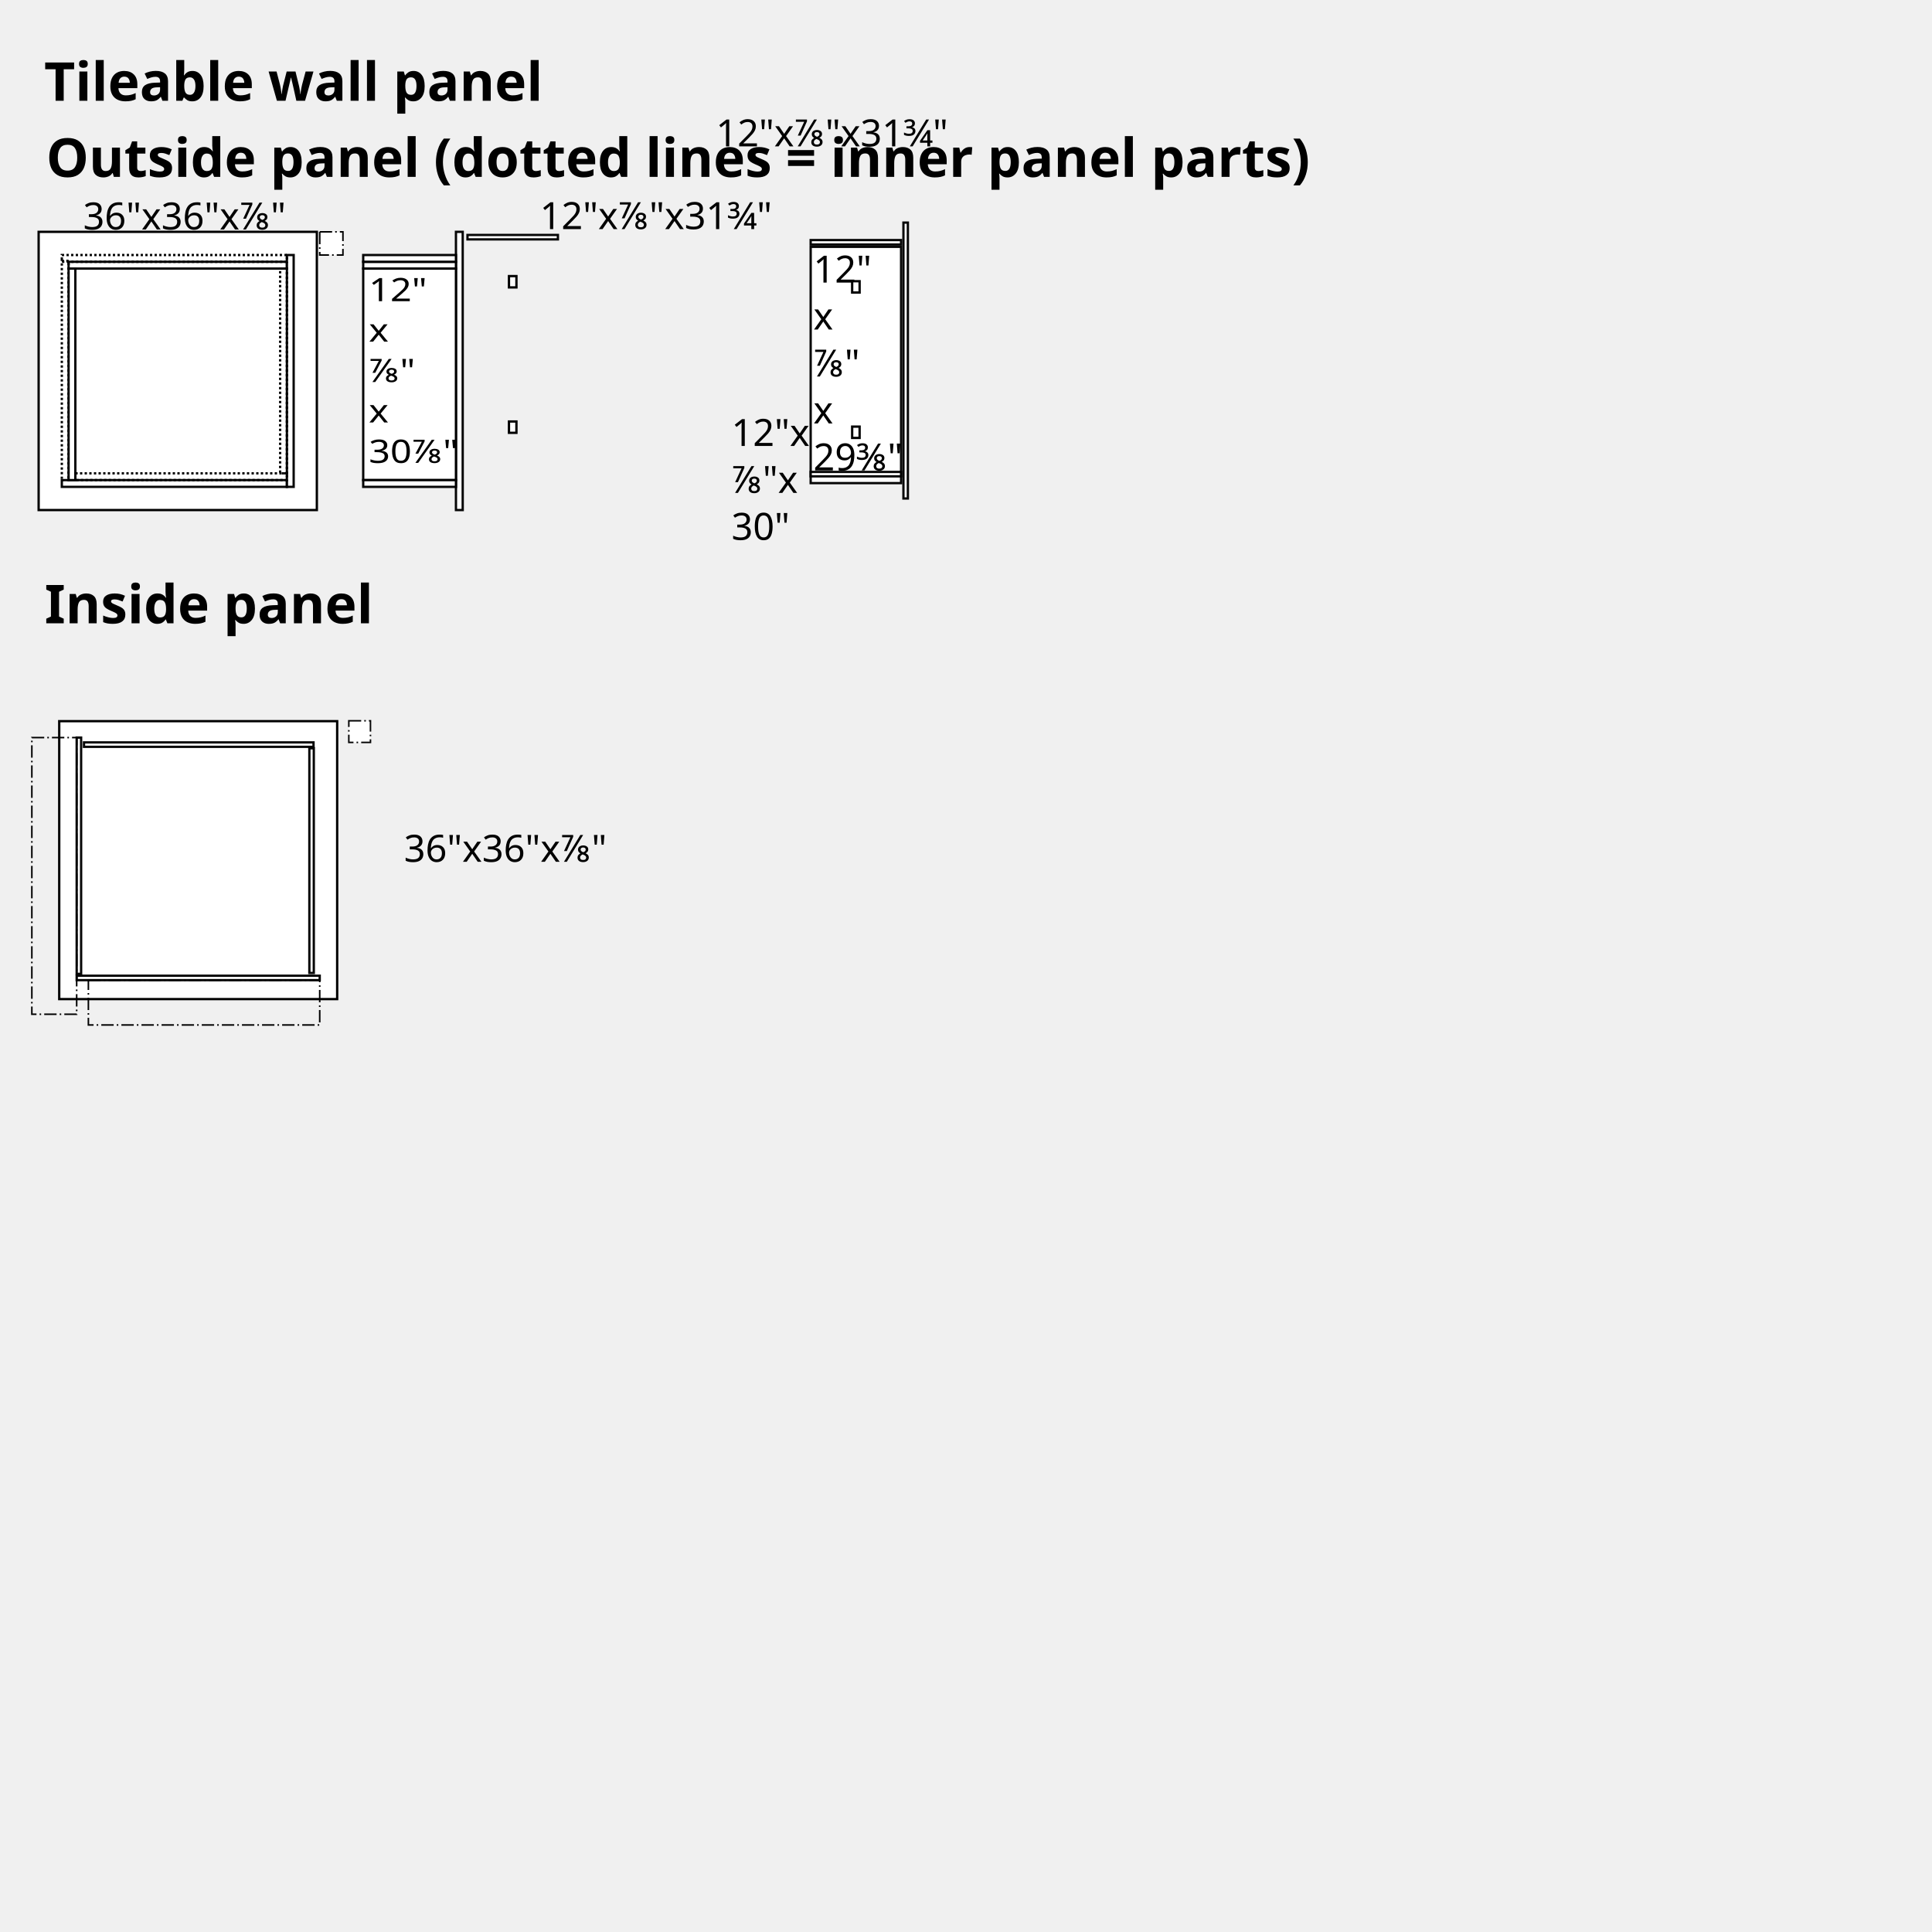
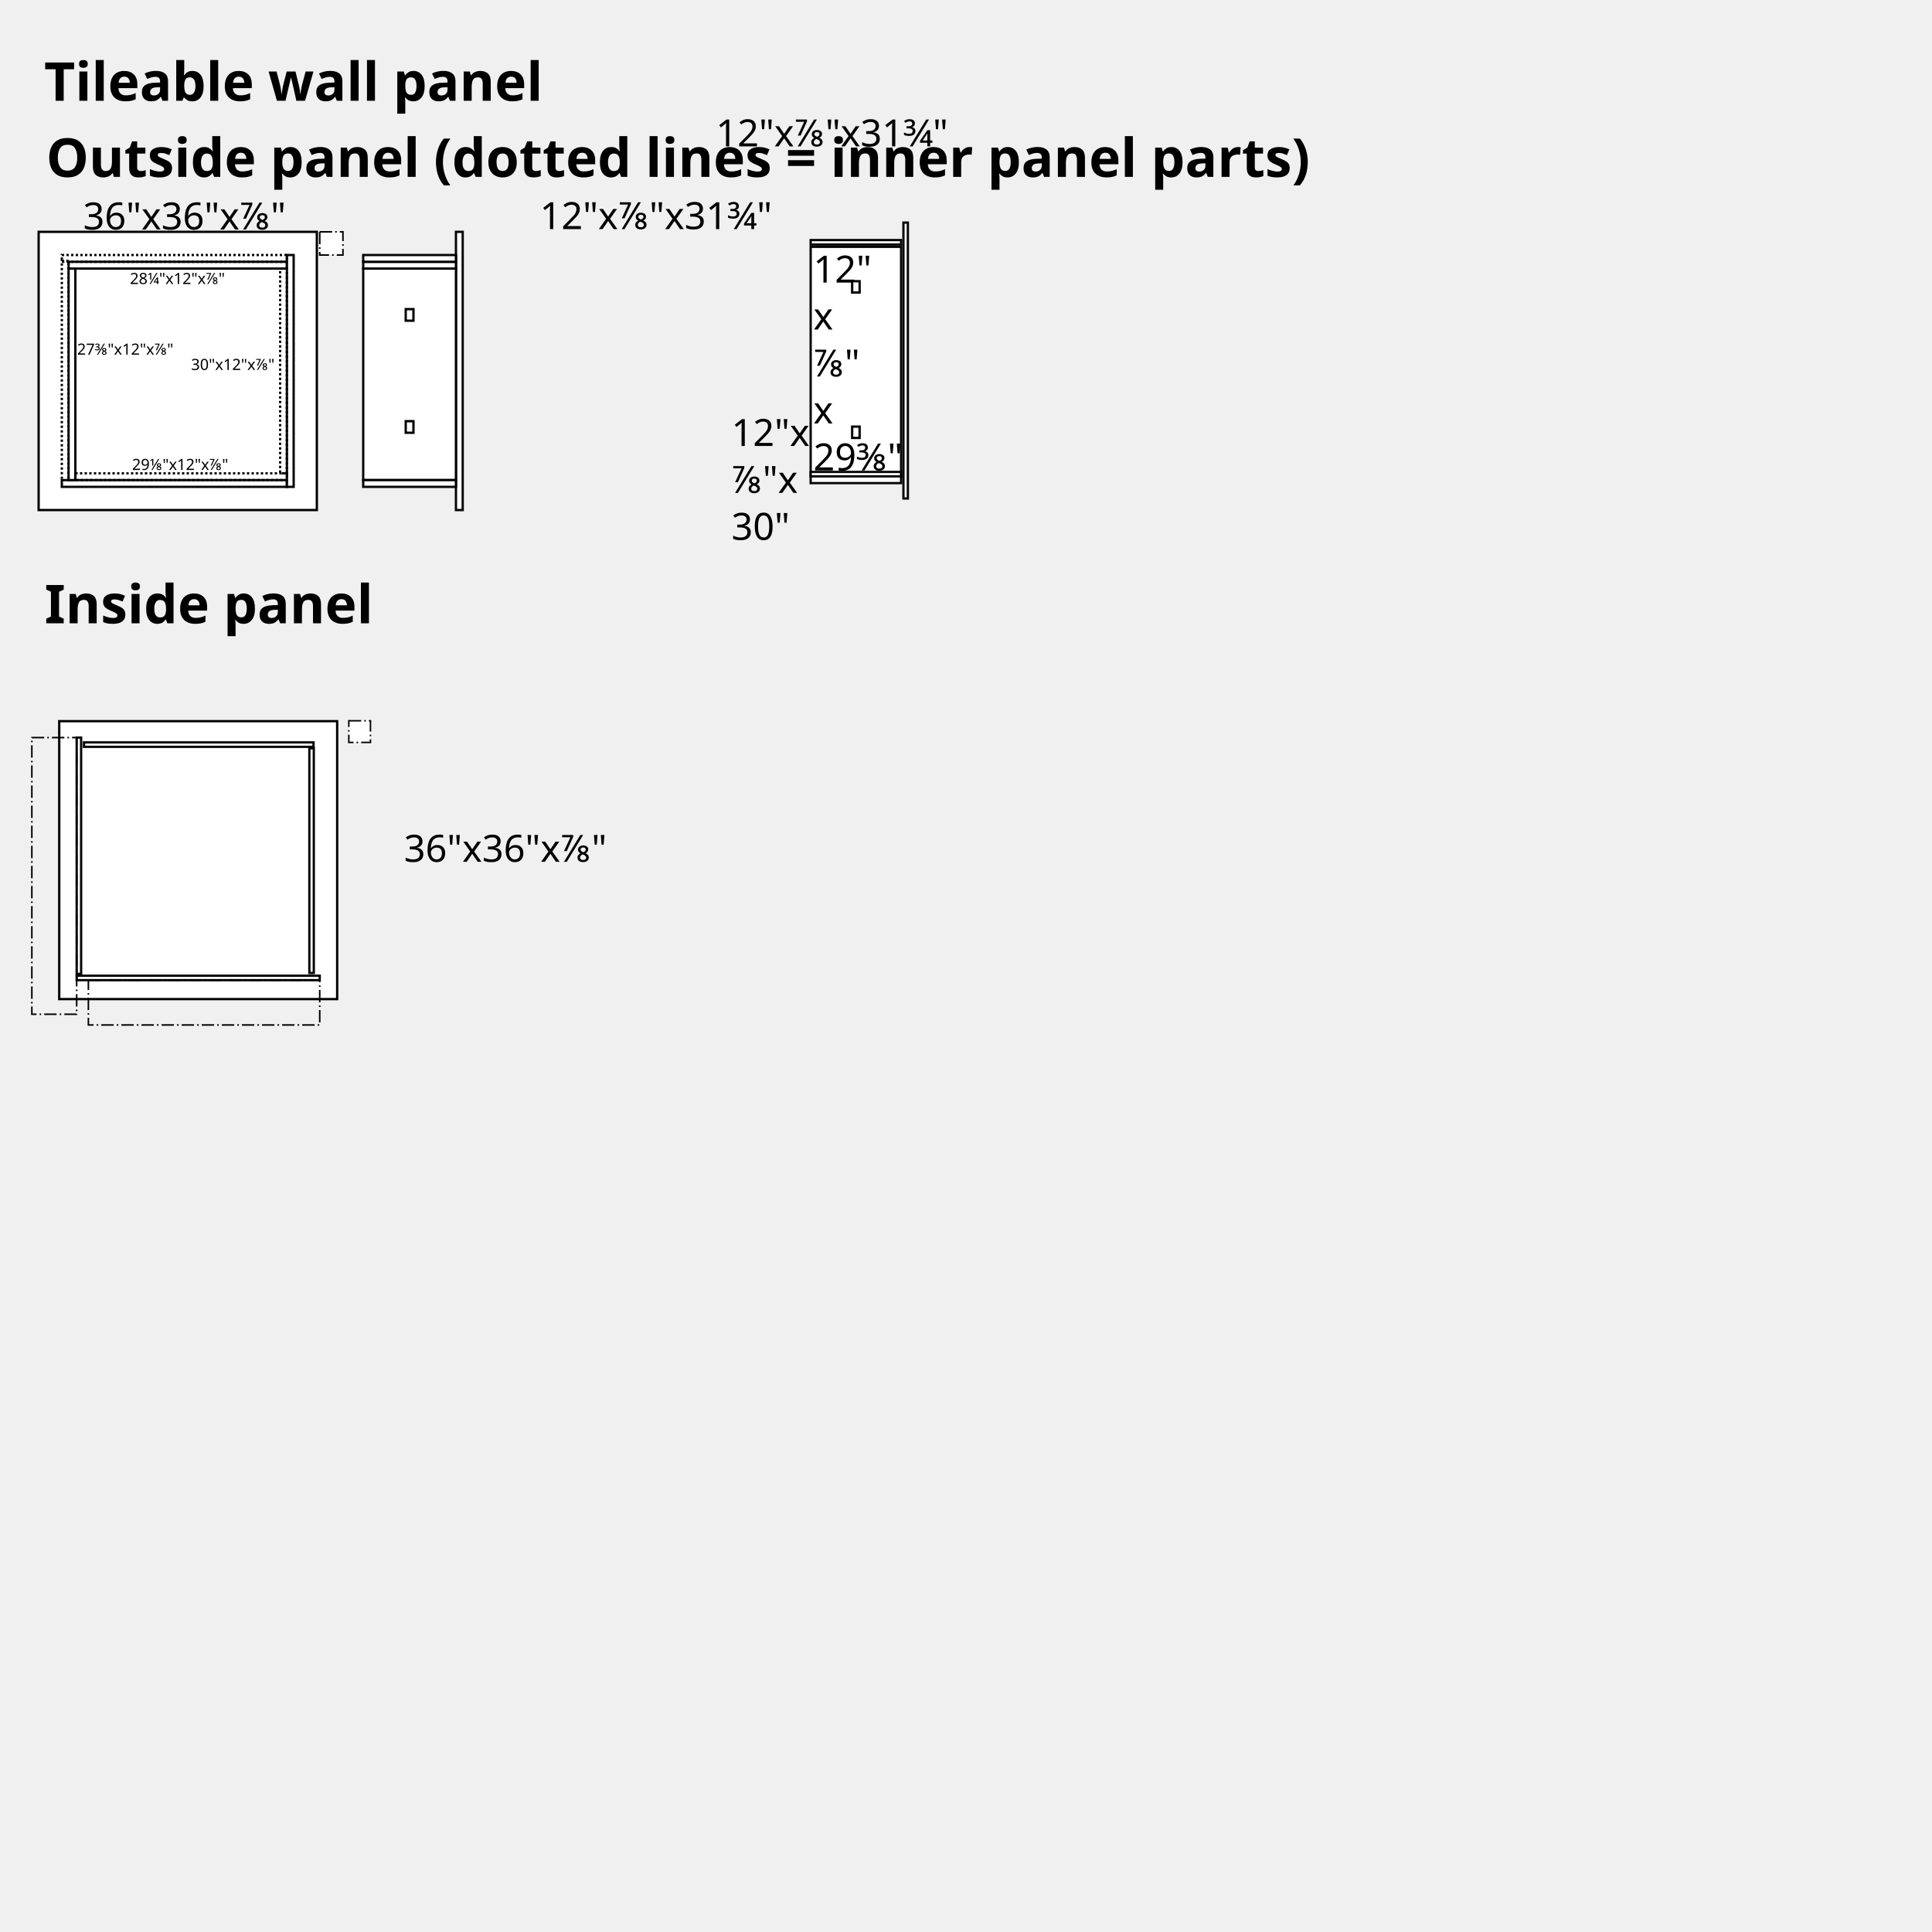
<svg xmlns="http://www.w3.org/2000/svg" width="250in" height="250in" viewBox="0 0 6350 6350" version="1.1" id="svg3530">
  <defs id="defs3524" />
  <g id="layer1" transform="translate(0,6053)">
    <text xml:space="preserve" style="font-style:normal;font-weight:normal;font-size:176.389px;line-height:125%;font-family:sans-serif;letter-spacing:0px;word-spacing:0px;fill:#000000;fill-opacity:1;stroke:none;stroke-width:0.265px;stroke-linecap:butt;stroke-linejoin:miter;stroke-opacity:1" x="144.986" y="-5721.721" id="text4134">
      <tspan id="tspan4132" x="144.986" y="-5721.721" style="font-weight:bold;font-size:176.389px;stroke-width:0.265px">Tileable wall panel</tspan>
    </text>
    <rect style="color:#31363b;clip-rule:nonzero;display:inline;overflow:visible;visibility:visible;opacity:1;isolation:auto;mix-blend-mode:normal;color-interpolation:sRGB;color-interpolation-filters:linearRGB;solid-color:#000000;solid-opacity:1;fill:#ffffff;fill-opacity:1;fill-rule:nonzero;stroke:#000000;stroke-width:7.62;stroke-linecap:butt;stroke-linejoin:miter;stroke-miterlimit:4;stroke-dasharray:none;stroke-dashoffset:0;stroke-opacity:1;color-rendering:auto;image-rendering:auto;shape-rendering:auto;text-rendering:auto;enable-background:accumulate" id="rect860-3-6" width="914.4" height="914.4" x="127" y="-5291" />
    <text xml:space="preserve" style="font-style:normal;font-weight:normal;font-size:176.389px;line-height:125%;font-family:sans-serif;letter-spacing:0px;word-spacing:0px;fill:#000000;fill-opacity:1;stroke:none;stroke-width:0.265px;stroke-linecap:butt;stroke-linejoin:miter;stroke-opacity:1" x="151.731" y="-5471.614" id="text4134-7">
      <tspan id="tspan4132-5" x="151.731" y="-5471.614" style="font-weight:bold;font-size:176.389px;stroke-width:0.265px">Outside panel (dotted lines = inner panel parts)</tspan>
    </text>
    <rect style="color:#31363b;clip-rule:nonzero;display:inline;overflow:visible;visibility:visible;opacity:0.97;isolation:auto;mix-blend-mode:normal;color-interpolation:sRGB;color-interpolation-filters:linearRGB;solid-color:#000000;solid-opacity:1;fill:#ffffff;fill-opacity:1;fill-rule:nonzero;stroke:#000000;stroke-width:7.62;stroke-linecap:butt;stroke-linejoin:miter;stroke-miterlimit:4;stroke-dasharray:none;stroke-dashoffset:0;stroke-opacity:1;color-rendering:auto;image-rendering:auto;shape-rendering:auto;text-rendering:auto;enable-background:accumulate" id="rect4827" width="717.55" height="22.225" x="225.425" y="-5192.575" />
    <rect style="color:#31363b;clip-rule:nonzero;display:inline;overflow:visible;visibility:visible;opacity:1;isolation:auto;mix-blend-mode:normal;color-interpolation:sRGB;color-interpolation-filters:linearRGB;solid-color:#000000;solid-opacity:1;fill:#ffffff;fill-opacity:1;fill-rule:nonzero;stroke:#000000;stroke-width:5.08;stroke-linecap:butt;stroke-linejoin:miter;stroke-miterlimit:4;stroke-dasharray:40.64, 10.16, 5.08, 10.16;stroke-dashoffset:0;stroke-opacity:1;color-rendering:auto;image-rendering:auto;shape-rendering:auto;text-rendering:auto;enable-background:accumulate" id="rect4827-9" width="76.2" height="76.2" x="1050.925" y="-5291" />
    <rect style="color:#31363b;clip-rule:nonzero;display:inline;overflow:visible;visibility:visible;opacity:0.97;isolation:auto;mix-blend-mode:normal;color-interpolation:sRGB;color-interpolation-filters:linearRGB;solid-color:#000000;solid-opacity:1;fill:none;fill-opacity:1;fill-rule:nonzero;stroke:#000000;stroke-width:7.62;stroke-linecap:butt;stroke-linejoin:miter;stroke-miterlimit:4;stroke-dasharray:7.62, 7.62;stroke-dashoffset:0;stroke-opacity:1;color-rendering:auto;image-rendering:auto;shape-rendering:auto;text-rendering:auto;enable-background:accumulate" id="rect4827-7" width="22.225" height="723.9" x="-225.425" y="-5195.75" transform="scale(-1,1)" />
    <rect style="color:#31363b;clip-rule:nonzero;display:inline;overflow:visible;visibility:visible;opacity:0.97;isolation:auto;mix-blend-mode:normal;color-interpolation:sRGB;color-interpolation-filters:linearRGB;solid-color:#000000;solid-opacity:1;fill:#ffffff;fill-opacity:1;fill-rule:nonzero;stroke:#000000;stroke-width:7.62;stroke-linecap:butt;stroke-linejoin:miter;stroke-miterlimit:4;stroke-dasharray:none;stroke-dashoffset:0;stroke-opacity:1;color-rendering:auto;image-rendering:auto;shape-rendering:auto;text-rendering:auto;enable-background:accumulate" id="rect4827-1" width="739.775" height="22.225" x="203.2" y="-4475.025" />
    <rect style="color:#31363b;clip-rule:nonzero;display:inline;overflow:visible;visibility:visible;opacity:0.97;isolation:auto;mix-blend-mode:normal;color-interpolation:sRGB;color-interpolation-filters:linearRGB;solid-color:#000000;solid-opacity:1;fill:#ffffff;fill-opacity:1;fill-rule:nonzero;stroke:#000000;stroke-width:7.62;stroke-linecap:butt;stroke-linejoin:miter;stroke-miterlimit:4;stroke-dasharray:none;stroke-dashoffset:0;stroke-opacity:1;color-rendering:auto;image-rendering:auto;shape-rendering:auto;text-rendering:auto;enable-background:accumulate" id="rect4827-7-3" width="22.225" height="762" x="-965.2" y="-5214.8" transform="scale(-1,1)" />
    <rect style="color:#31363b;clip-rule:nonzero;display:inline;overflow:visible;visibility:visible;opacity:0.97;isolation:auto;mix-blend-mode:normal;color-interpolation:sRGB;color-interpolation-filters:linearRGB;solid-color:#000000;solid-opacity:1;fill:#ffffff;fill-opacity:1;fill-rule:nonzero;stroke:#000000;stroke-width:7.62;stroke-linecap:butt;stroke-linejoin:miter;stroke-miterlimit:4;stroke-dasharray:none;stroke-dashoffset:0;stroke-opacity:1;color-rendering:auto;image-rendering:auto;shape-rendering:auto;text-rendering:auto;enable-background:accumulate" id="rect4827-7-1" width="22.225" height="914.4" x="-1520.825" y="-5291" transform="scale(-1,1)" />
    <rect style="color:#31363b;clip-rule:nonzero;display:inline;overflow:visible;visibility:visible;opacity:0.97;isolation:auto;mix-blend-mode:normal;color-interpolation:sRGB;color-interpolation-filters:linearRGB;solid-color:#000000;solid-opacity:1;fill:#ffffff;fill-opacity:1;fill-rule:nonzero;stroke:#000000;stroke-width:7.62;stroke-linecap:butt;stroke-linejoin:miter;stroke-miterlimit:4;stroke-dasharray:none;stroke-dashoffset:0;stroke-opacity:1;color-rendering:auto;image-rendering:auto;shape-rendering:auto;text-rendering:auto;enable-background:accumulate" id="rect4827-7-3-9" width="304.8" height="695.325" x="-1498.6" y="-5170.35" transform="scale(-1,1)" />
-     <rect style="color:#31363b;clip-rule:nonzero;display:inline;overflow:visible;visibility:visible;opacity:0.97;isolation:auto;mix-blend-mode:normal;color-interpolation:sRGB;color-interpolation-filters:linearRGB;solid-color:#000000;solid-opacity:1;fill:#ffffff;fill-opacity:1;fill-rule:nonzero;stroke:#000000;stroke-width:7.62;stroke-linecap:butt;stroke-linejoin:miter;stroke-miterlimit:4;stroke-dasharray:none;stroke-dashoffset:0;stroke-opacity:1;color-rendering:auto;image-rendering:auto;shape-rendering:auto;text-rendering:auto;enable-background:accumulate" id="rect4827-4" width="297.18" height="14.605" x="1536.522" y="-5280.766" />
    <text xml:space="preserve" style="font-style:normal;font-weight:normal;font-size:10.583px;line-height:125%;font-family:sans-serif;letter-spacing:0px;word-spacing:0px;fill:#000000;fill-opacity:1;stroke:none;stroke-width:0.265px;stroke-linecap:butt;stroke-linejoin:miter;stroke-opacity:1" x="273.169" y="-5298.814" id="text5014">
      <tspan x="273.169" y="-5298.814" style="font-size:123.472px;stroke-width:0.265px" id="tspan5016">36"x36"x⅞"</tspan>
    </text>
    <text xml:space="preserve" style="font-style:normal;font-weight:normal;font-size:123.472px;line-height:125%;font-family:sans-serif;letter-spacing:0px;word-spacing:0px;fill:#000000;fill-opacity:1;stroke:none;stroke-width:0.265px;stroke-linecap:butt;stroke-linejoin:miter;stroke-opacity:1" x="2404.089" y="-4852.869" id="text5022">
      <tspan id="tspan5020" x="2404.089" y="-4741.651" style="font-size:123.472px;stroke-width:0.265px" />
      <tspan x="2404.089" y="-4587.31" style="font-size:123.472px;stroke-width:0.265px" id="tspan5024">12"x</tspan>
      <tspan x="2404.089" y="-4432.97" style="font-size:123.472px;stroke-width:0.265px" id="tspan968">⅞"x</tspan>
      <tspan x="2404.089" y="-4278.63" style="font-size:123.472px;stroke-width:0.265px" id="tspan970">30"</tspan>
    </text>
-     <text xml:space="preserve" style="font-style:normal;font-weight:normal;font-size:114.546px;line-height:125%;font-family:sans-serif;letter-spacing:0px;word-spacing:0px;fill:#000000;fill-opacity:1;stroke:none;stroke-width:0.265px;stroke-linecap:butt;stroke-linejoin:miter;stroke-opacity:1" x="1124.39" y="-5703.922" id="text5022-7" transform="scale(1.07793,0.9277043)">
-       <tspan id="tspan5020-8" x="1124.39" y="-5600.745" style="font-size:114.546px;stroke-width:0.265px" />
-       <tspan x="1124.39" y="-5457.562" style="font-size:114.546px;stroke-width:0.265px" id="tspan5024-4">12"</tspan>
-       <tspan x="1124.39" y="-5314.38" style="font-size:114.546px;stroke-width:0.265px" id="tspan5047">x</tspan>
-       <tspan x="1124.39" y="-5171.198" style="font-size:114.546px;stroke-width:0.265px" id="tspan5049">⅞"</tspan>
-       <tspan x="1124.39" y="-5028.016" style="font-size:114.546px;stroke-width:0.265px" id="tspan5051">x</tspan>
-       <tspan x="1124.39" y="-4884.834" style="font-size:114.546px;stroke-width:0.265px" id="tspan5053">30⅞"</tspan>
-     </text>
-     <rect style="color:#31363b;clip-rule:nonzero;display:inline;overflow:visible;visibility:visible;opacity:1;isolation:auto;mix-blend-mode:normal;color-interpolation:sRGB;color-interpolation-filters:linearRGB;solid-color:#000000;solid-opacity:1;fill:#ffffff;fill-opacity:1;fill-rule:nonzero;stroke:#000000;stroke-width:7.62;stroke-linecap:butt;stroke-linejoin:miter;stroke-miterlimit:4;stroke-dasharray:none;stroke-dashoffset:0;stroke-opacity:1;color-rendering:auto;image-rendering:auto;shape-rendering:auto;text-rendering:auto;enable-background:accumulate" id="rect852-5" width="24.511" height="37.211" x="1672.856" y="-4667.66" />
-     <rect style="color:#31363b;clip-rule:nonzero;display:inline;overflow:visible;visibility:visible;opacity:1;isolation:auto;mix-blend-mode:normal;color-interpolation:sRGB;color-interpolation-filters:linearRGB;solid-color:#000000;solid-opacity:1;fill:#ffffff;fill-opacity:1;fill-rule:nonzero;stroke:#000000;stroke-width:7.62;stroke-linecap:butt;stroke-linejoin:miter;stroke-miterlimit:4;stroke-dasharray:none;stroke-dashoffset:0;stroke-opacity:1;color-rendering:auto;image-rendering:auto;shape-rendering:auto;text-rendering:auto;enable-background:accumulate" id="rect852-5-3" width="24.511" height="37.211" x="1672.856" y="-5145.564" />
+     <rect style="color:#31363b;clip-rule:nonzero;display:inline;overflow:visible;visibility:visible;opacity:1;isolation:auto;mix-blend-mode:normal;color-interpolation:sRGB;color-interpolation-filters:linearRGB;solid-color:#000000;solid-opacity:1;fill:#ffffff;fill-opacity:1;fill-rule:nonzero;stroke:#000000;stroke-width:7.62;stroke-linecap:butt;stroke-linejoin:miter;stroke-miterlimit:4;stroke-dasharray:none;stroke-dashoffset:0;stroke-opacity:1;color-rendering:auto;image-rendering:auto;shape-rendering:auto;text-rendering:auto;enable-background:accumulate" id="rect852-5-3" width="25.4" height="38.1" x="1333.5" y="-5037" />
    <rect style="color:#31363b;clip-rule:nonzero;display:inline;overflow:visible;visibility:visible;opacity:0.97;isolation:auto;mix-blend-mode:normal;color-interpolation:sRGB;color-interpolation-filters:linearRGB;solid-color:#000000;solid-opacity:1;fill:#ffffff;fill-opacity:1;fill-rule:nonzero;stroke:#000000;stroke-width:7.62;stroke-linecap:butt;stroke-linejoin:miter;stroke-miterlimit:4;stroke-dasharray:none;stroke-dashoffset:0;stroke-opacity:1;color-rendering:auto;image-rendering:auto;shape-rendering:auto;text-rendering:auto;enable-background:accumulate" id="rect4827-7-1-6" width="14.605" height="906.78" x="-2983.956" y="-5321.367" transform="scale(-1,1)" />
    <rect style="color:#31363b;clip-rule:nonzero;display:inline;overflow:visible;visibility:visible;opacity:0.97;isolation:auto;mix-blend-mode:normal;color-interpolation:sRGB;color-interpolation-filters:linearRGB;solid-color:#000000;solid-opacity:1;fill:#ffffff;fill-opacity:1;fill-rule:nonzero;stroke:#000000;stroke-width:7.62;stroke-linecap:butt;stroke-linejoin:miter;stroke-miterlimit:4;stroke-dasharray:none;stroke-dashoffset:0;stroke-opacity:1;color-rendering:auto;image-rendering:auto;shape-rendering:auto;text-rendering:auto;enable-background:accumulate" id="rect4827-7-3-9-7" width="297.18" height="776.605" x="-2961.669" y="-5241.725" transform="scale(-1,1)" />
    <rect style="color:#31363b;clip-rule:nonzero;display:inline;overflow:visible;visibility:visible;opacity:0.97;isolation:auto;mix-blend-mode:normal;color-interpolation:sRGB;color-interpolation-filters:linearRGB;solid-color:#000000;solid-opacity:1;fill:#ffffff;fill-opacity:1;fill-rule:nonzero;stroke:#000000;stroke-width:7.62;stroke-linecap:butt;stroke-linejoin:miter;stroke-miterlimit:4;stroke-dasharray:none;stroke-dashoffset:0;stroke-opacity:1;color-rendering:auto;image-rendering:auto;shape-rendering:auto;text-rendering:auto;enable-background:accumulate" id="rect4827-4-5" width="297.18" height="14.605" x="2664.489" y="-5263.95" />
    <text xml:space="preserve" style="font-style:normal;font-weight:normal;font-size:123.472px;line-height:125%;font-family:sans-serif;letter-spacing:0px;word-spacing:0px;fill:#000000;fill-opacity:1;stroke:none;stroke-width:0.265px;stroke-linecap:butt;stroke-linejoin:miter;stroke-opacity:1" x="2353.003" y="-5837.495" id="text5022-3">
      <tspan id="tspan5020-5" x="2353.003" y="-5726.276" style="font-size:123.472px;stroke-width:0.265px" />
      <tspan x="2353.003" y="-5571.936" style="font-size:123.472px;stroke-width:0.265px" id="tspan5024-6">12"x⅞"x31¾"</tspan>
    </text>
    <text xml:space="preserve" style="font-style:normal;font-weight:normal;font-size:123.472px;line-height:125%;font-family:sans-serif;letter-spacing:0px;word-spacing:0px;fill:#000000;fill-opacity:1;stroke:none;stroke-width:0.265px;stroke-linecap:butt;stroke-linejoin:miter;stroke-opacity:1" x="2673.233" y="-5389.768" id="text5022-7-2">
      <tspan id="tspan5020-8-9" x="2673.233" y="-5278.549" style="font-size:123.472px;stroke-width:0.265px" />
      <tspan x="2673.233" y="-5124.209" style="font-size:123.472px;stroke-width:0.265px" id="tspan5024-4-1">12"</tspan>
      <tspan x="2673.233" y="-4969.869" style="font-size:123.472px;stroke-width:0.265px" id="tspan5047-2">x</tspan>
      <tspan x="2673.233" y="-4815.529" style="font-size:123.472px;stroke-width:0.265px" id="tspan5049-7">⅞"</tspan>
      <tspan x="2673.233" y="-4661.189" style="font-size:123.472px;stroke-width:0.265px" id="tspan5051-0">x</tspan>
      <tspan x="2673.233" y="-4506.848" style="font-size:123.472px;stroke-width:0.265px" id="tspan5053-9">29⅜"</tspan>
    </text>
    <rect style="color:#31363b;clip-rule:nonzero;display:inline;overflow:visible;visibility:visible;opacity:1;isolation:auto;mix-blend-mode:normal;color-interpolation:sRGB;color-interpolation-filters:linearRGB;solid-color:#000000;solid-opacity:1;fill:#ffffff;fill-opacity:1;fill-rule:nonzero;stroke:#000000;stroke-width:7.62;stroke-linecap:butt;stroke-linejoin:miter;stroke-miterlimit:4;stroke-dasharray:none;stroke-dashoffset:0;stroke-opacity:1;color-rendering:auto;image-rendering:auto;shape-rendering:auto;text-rendering:auto;enable-background:accumulate" id="rect852-5-36" width="24.511" height="37.211" x="2800.823" y="-4650.844" />
    <rect style="color:#31363b;clip-rule:nonzero;display:inline;overflow:visible;visibility:visible;opacity:1;isolation:auto;mix-blend-mode:normal;color-interpolation:sRGB;color-interpolation-filters:linearRGB;solid-color:#000000;solid-opacity:1;fill:#ffffff;fill-opacity:1;fill-rule:nonzero;stroke:#000000;stroke-width:7.62;stroke-linecap:butt;stroke-linejoin:miter;stroke-miterlimit:4;stroke-dasharray:none;stroke-dashoffset:0;stroke-opacity:1;color-rendering:auto;image-rendering:auto;shape-rendering:auto;text-rendering:auto;enable-background:accumulate" id="rect852-5-3-0" width="24.511" height="37.211" x="2800.823" y="-5128.748" />
    <rect style="color:#31363b;clip-rule:nonzero;display:inline;overflow:visible;visibility:visible;opacity:0.97;isolation:auto;mix-blend-mode:normal;color-interpolation:sRGB;color-interpolation-filters:linearRGB;solid-color:#000000;solid-opacity:1;fill:#ffffff;fill-opacity:1;fill-rule:nonzero;stroke:#000000;stroke-width:7.62;stroke-linecap:butt;stroke-linejoin:miter;stroke-miterlimit:4;stroke-dasharray:none;stroke-dashoffset:0;stroke-opacity:1;color-rendering:auto;image-rendering:auto;shape-rendering:auto;text-rendering:auto;enable-background:accumulate" id="rect4827-4-5-6-2" width="297.18" height="14.605" x="2664.433" y="-4501.93" />
    <text xml:space="preserve" style="font-style:normal;font-weight:normal;font-size:123.472px;line-height:125%;font-family:sans-serif;letter-spacing:0px;word-spacing:0px;fill:#000000;fill-opacity:1;stroke:none;stroke-width:0.265px;stroke-linecap:butt;stroke-linejoin:miter;stroke-opacity:1" x="1774.449" y="-5565.609" id="text5022-6">
      <tspan id="tspan5020-1" x="1774.449" y="-5454.391" style="font-size:123.472px;stroke-width:0.265px" />
      <tspan x="1774.449" y="-5300.05" style="font-size:123.472px;stroke-width:0.265px" id="tspan5024-8">12"x⅞"x31¾"</tspan>
    </text>
    <rect style="color:#31363b;clip-rule:nonzero;display:inline;overflow:visible;visibility:visible;opacity:1;isolation:auto;mix-blend-mode:normal;color-interpolation:sRGB;color-interpolation-filters:linearRGB;solid-color:#000000;solid-opacity:1;fill:#ffffff;fill-opacity:1;fill-rule:nonzero;stroke:#000000;stroke-width:7.62;stroke-linecap:butt;stroke-linejoin:miter;stroke-miterlimit:4;stroke-dasharray:none;stroke-dashoffset:0;stroke-opacity:1;color-rendering:auto;image-rendering:auto;shape-rendering:auto;text-rendering:auto;enable-background:accumulate" id="rect860-3-6-7" width="913.511" height="913.511" x="194.678" y="-3682.729" />
    <text xml:space="preserve" style="font-style:normal;font-weight:normal;font-size:176.389px;line-height:125%;font-family:sans-serif;letter-spacing:0px;word-spacing:0px;fill:#000000;fill-opacity:1;stroke:none;stroke-width:0.265px;stroke-linecap:butt;stroke-linejoin:miter;stroke-opacity:1" x="146.464" y="-4004.353" id="text4134-7-9">
      <tspan id="tspan4132-5-2" x="146.464" y="-4004.353" style="font-weight:bold;font-size:176.389px;stroke-width:0.265px">Inside panel</tspan>
    </text>
    <rect style="color:#31363b;clip-rule:nonzero;display:inline;overflow:visible;visibility:visible;opacity:0.97;isolation:auto;mix-blend-mode:normal;color-interpolation:sRGB;color-interpolation-filters:linearRGB;solid-color:#000000;solid-opacity:1;fill:#ffffff;fill-opacity:1;fill-rule:nonzero;stroke:#000000;stroke-width:7.62;stroke-linecap:butt;stroke-linejoin:miter;stroke-miterlimit:4;stroke-dasharray:none;stroke-dashoffset:0;stroke-opacity:1;color-rendering:auto;image-rendering:auto;shape-rendering:auto;text-rendering:auto;enable-background:accumulate" id="rect4827-0" width="798.83" height="14.605" x="252.019" y="2831.479" transform="scale(1,-1)" />
    <rect style="color:#31363b;clip-rule:nonzero;display:inline;overflow:visible;visibility:visible;opacity:0.97;isolation:auto;mix-blend-mode:normal;color-interpolation:sRGB;color-interpolation-filters:linearRGB;solid-color:#000000;solid-opacity:1;fill:#ffffff;fill-opacity:1;fill-rule:nonzero;stroke:#000000;stroke-width:5.08;stroke-linecap:butt;stroke-linejoin:miter;stroke-miterlimit:4;stroke-dasharray:40.64, 10.16, 5.08, 10.16;stroke-dashoffset:0;stroke-opacity:1;color-rendering:auto;image-rendering:auto;shape-rendering:auto;text-rendering:auto;enable-background:accumulate" id="rect4827-9-2" width="71.12" height="71.12" x="1146.504" y="-3683.999" />
    <rect style="color:#31363b;clip-rule:nonzero;display:inline;overflow:visible;visibility:visible;opacity:0.97;isolation:auto;mix-blend-mode:normal;color-interpolation:sRGB;color-interpolation-filters:linearRGB;solid-color:#000000;solid-opacity:1;fill:#ffffff;fill-opacity:1;fill-rule:nonzero;stroke:#000000;stroke-width:7.62;stroke-linecap:butt;stroke-linejoin:miter;stroke-miterlimit:4;stroke-dasharray:none;stroke-dashoffset:0;stroke-opacity:1;color-rendering:auto;image-rendering:auto;shape-rendering:auto;text-rendering:auto;enable-background:accumulate" id="rect4827-7-37" width="14.605" height="776.605" x="-266.624" y="2852.149" transform="scale(-1)" />
    <rect style="color:#31363b;clip-rule:nonzero;display:inline;overflow:visible;visibility:visible;opacity:1;isolation:auto;mix-blend-mode:normal;color-interpolation:sRGB;color-interpolation-filters:linearRGB;solid-color:#000000;solid-opacity:1;fill:none;fill-opacity:1;fill-rule:nonzero;stroke:#000000;stroke-width:5.08;stroke-linecap:butt;stroke-linejoin:miter;stroke-miterlimit:4;stroke-dasharray:40.64, 10.16, 5.08, 10.16;stroke-dashoffset:0;stroke-opacity:1;color-rendering:auto;image-rendering:auto;shape-rendering:auto;text-rendering:auto;enable-background:accumulate" id="rect4827-9-6-5" width="760.36" height="147.32" x="290.489" y="-2831.479" />
    <rect style="color:#31363b;clip-rule:nonzero;display:inline;overflow:visible;visibility:visible;opacity:0.97;isolation:auto;mix-blend-mode:normal;color-interpolation:sRGB;color-interpolation-filters:linearRGB;solid-color:#000000;solid-opacity:1;fill:#ffffff;fill-opacity:1;fill-rule:nonzero;stroke:#000000;stroke-width:7.62;stroke-linecap:butt;stroke-linejoin:miter;stroke-miterlimit:4;stroke-dasharray:none;stroke-dashoffset:0;stroke-opacity:1;color-rendering:auto;image-rendering:auto;shape-rendering:auto;text-rendering:auto;enable-background:accumulate" id="rect4827-1-9" width="754.38" height="14.605" x="276.088" y="3598.354" transform="scale(1,-1)" />
    <rect style="color:#31363b;clip-rule:nonzero;display:inline;overflow:visible;visibility:visible;opacity:1;isolation:auto;mix-blend-mode:normal;color-interpolation:sRGB;color-interpolation-filters:linearRGB;solid-color:#000000;solid-opacity:1;fill:none;fill-opacity:1;fill-rule:nonzero;stroke:#000000;stroke-width:5.08;stroke-linecap:butt;stroke-linejoin:miter;stroke-miterlimit:4;stroke-dasharray:40.64, 10.16, 5.08, 10.16;stroke-dashoffset:0;stroke-opacity:1;color-rendering:auto;image-rendering:auto;shape-rendering:auto;text-rendering:auto;enable-background:accumulate" id="rect4827-9-6-2-2" width="147.32" height="909.32" x="104.698" y="-3628.754" />
    <rect style="color:#31363b;clip-rule:nonzero;display:inline;overflow:visible;visibility:visible;opacity:0.97;isolation:auto;mix-blend-mode:normal;color-interpolation:sRGB;color-interpolation-filters:linearRGB;solid-color:#000000;solid-opacity:1;fill:#ffffff;fill-opacity:1;fill-rule:nonzero;stroke:#000000;stroke-width:7.62;stroke-linecap:butt;stroke-linejoin:miter;stroke-miterlimit:4;stroke-dasharray:none;stroke-dashoffset:0;stroke-opacity:1;color-rendering:auto;image-rendering:auto;shape-rendering:auto;text-rendering:auto;enable-background:accumulate" id="rect4827-7-3-2" width="14.605" height="738.505" x="-1031.402" y="2855.085" transform="scale(-1)" />
    <text xml:space="preserve" style="font-style:normal;font-weight:normal;font-size:10.583px;line-height:125%;font-family:sans-serif;letter-spacing:0px;word-spacing:0px;fill:#000000;fill-opacity:1;stroke:none;stroke-width:0.265px;stroke-linecap:butt;stroke-linejoin:miter;stroke-opacity:1" x="1327.74" y="-3220.482" id="text5014-8">
      <tspan x="1327.74" y="-3220.482" style="font-size:123.472px;stroke-width:0.265px" id="tspan5016-9">36"x36"x⅞"</tspan>
    </text>
    <rect style="color:#31363b;clip-rule:nonzero;display:inline;overflow:visible;visibility:visible;opacity:0.97;isolation:auto;mix-blend-mode:normal;color-interpolation:sRGB;color-interpolation-filters:linearRGB;solid-color:#000000;solid-opacity:1;fill:none;fill-opacity:1;fill-rule:nonzero;stroke:#000000;stroke-width:7.62;stroke-linecap:butt;stroke-linejoin:miter;stroke-miterlimit:4;stroke-dasharray:7.62, 7.62;stroke-dashoffset:0;stroke-opacity:1;color-rendering:auto;image-rendering:auto;shape-rendering:auto;text-rendering:auto;enable-background:accumulate" id="rect4827-3" width="739.775" height="22.225" x="203.2" y="-5214.8" />
    <rect style="color:#31363b;clip-rule:nonzero;display:inline;overflow:visible;visibility:visible;opacity:0.97;isolation:auto;mix-blend-mode:normal;color-interpolation:sRGB;color-interpolation-filters:linearRGB;solid-color:#000000;solid-opacity:1;fill:#ffffff;fill-opacity:1;fill-rule:nonzero;stroke:#000000;stroke-width:7.62;stroke-linecap:butt;stroke-linejoin:miter;stroke-miterlimit:4;stroke-dasharray:none;stroke-dashoffset:0;stroke-opacity:1;color-rendering:auto;image-rendering:auto;shape-rendering:auto;text-rendering:auto;enable-background:accumulate" id="rect4827-6" width="22.225" height="695.325" x="225.425" y="-5170.35" />
    <rect style="color:#31363b;clip-rule:nonzero;display:inline;overflow:visible;visibility:visible;opacity:0.97;isolation:auto;mix-blend-mode:normal;color-interpolation:sRGB;color-interpolation-filters:linearRGB;solid-color:#000000;solid-opacity:1;fill:none;fill-opacity:1;fill-rule:nonzero;stroke:#000000;stroke-width:7.62;stroke-linecap:butt;stroke-linejoin:miter;stroke-miterlimit:4;stroke-dasharray:7.62, 7.62;stroke-dashoffset:0;stroke-opacity:1;color-rendering:auto;image-rendering:auto;shape-rendering:auto;text-rendering:auto;enable-background:accumulate" id="rect4827-3-7" width="695.325" height="22.225" x="247.65" y="-4497.25" />
    <rect style="color:#31363b;clip-rule:nonzero;display:inline;overflow:visible;visibility:visible;opacity:0.97;isolation:auto;mix-blend-mode:normal;color-interpolation:sRGB;color-interpolation-filters:linearRGB;solid-color:#000000;solid-opacity:1;fill:none;fill-opacity:1;fill-rule:nonzero;stroke:#000000;stroke-width:7.62;stroke-linecap:butt;stroke-linejoin:miter;stroke-miterlimit:4;stroke-dasharray:7.62, 7.62;stroke-dashoffset:0;stroke-opacity:1;color-rendering:auto;image-rendering:auto;shape-rendering:auto;text-rendering:auto;enable-background:accumulate" id="rect4827-7-5" width="22.225" height="673.1" x="-942.975" y="-5170.35" transform="scale(-1,1)" />
    <rect style="color:#31363b;clip-rule:nonzero;display:inline;overflow:visible;visibility:visible;opacity:0.97;isolation:auto;mix-blend-mode:normal;color-interpolation:sRGB;color-interpolation-filters:linearRGB;solid-color:#000000;solid-opacity:1;fill:#ffffff;fill-opacity:1;fill-rule:nonzero;stroke:#000000;stroke-width:7.62;stroke-linecap:butt;stroke-linejoin:miter;stroke-miterlimit:4;stroke-dasharray:none;stroke-dashoffset:0;stroke-opacity:1;color-rendering:auto;image-rendering:auto;shape-rendering:auto;text-rendering:auto;enable-background:accumulate" id="rect4827-7-3-9-3" width="304.8" height="22.225" x="-1498.6" y="-4475.025" transform="scale(-1,1)" />
    <rect style="color:#31363b;clip-rule:nonzero;display:inline;overflow:visible;visibility:visible;opacity:0.97;isolation:auto;mix-blend-mode:normal;color-interpolation:sRGB;color-interpolation-filters:linearRGB;solid-color:#000000;solid-opacity:1;fill:#ffffff;fill-opacity:1;fill-rule:nonzero;stroke:#000000;stroke-width:7.62;stroke-linecap:butt;stroke-linejoin:miter;stroke-miterlimit:4;stroke-dasharray:none;stroke-dashoffset:0;stroke-opacity:1;color-rendering:auto;image-rendering:auto;shape-rendering:auto;text-rendering:auto;enable-background:accumulate" id="rect4827-7-3-9-3-5" width="304.8" height="22.225" x="-1498.6" y="-5192.575" transform="scale(-1,1)" />
    <rect style="color:#31363b;clip-rule:nonzero;display:inline;overflow:visible;visibility:visible;opacity:0.97;isolation:auto;mix-blend-mode:normal;color-interpolation:sRGB;color-interpolation-filters:linearRGB;solid-color:#000000;solid-opacity:1;fill:#ffffff;fill-opacity:1;fill-rule:nonzero;stroke:#000000;stroke-width:7.62;stroke-linecap:butt;stroke-linejoin:miter;stroke-miterlimit:4;stroke-dasharray:none;stroke-dashoffset:0;stroke-opacity:1;color-rendering:auto;image-rendering:auto;shape-rendering:auto;text-rendering:auto;enable-background:accumulate" id="rect4827-7-3-9-3-5-6" width="304.8" height="22.225" x="-1498.6" y="-5214.8" transform="scale(-1,1)" />
+     <text xml:space="preserve" style="font-style:normal;font-weight:normal;font-size:50.8px;line-height:125%;font-family:sans-serif;letter-spacing:0px;word-spacing:0px;fill:#000000;fill-opacity:1;stroke:none;stroke-width:0.265px;stroke-linecap:butt;stroke-linejoin:miter;stroke-opacity:1" x="427.038" y="-5119.55" id="text994">
+       <tspan id="tspan992" x="427.038" y="-5119.55" style="stroke-width:0.265px">28¼"x12"x⅞"</tspan>
+     </text>
+     <text xml:space="preserve" style="font-style:normal;font-weight:normal;font-size:50.8px;line-height:125%;font-family:sans-serif;letter-spacing:0px;word-spacing:0px;fill:#000000;fill-opacity:1;stroke:none;stroke-width:0.265px;stroke-linecap:butt;stroke-linejoin:miter;stroke-opacity:1" x="253.471" y="-4887.246" id="text994-2">
+       <tspan id="tspan992-9" x="253.471" y="-4887.246" style="stroke-width:0.265px">27⅜"x12"x⅞"</tspan>
+     </text>
+     <text xml:space="preserve" style="font-style:normal;font-weight:normal;font-size:50.8px;line-height:125%;font-family:sans-serif;letter-spacing:0px;word-spacing:0px;fill:#000000;fill-opacity:1;stroke:none;stroke-width:0.265px;stroke-linecap:butt;stroke-linejoin:miter;stroke-opacity:1" x="433.917" y="-4508.363" id="text994-2-1">
+       <tspan id="tspan992-9-2" x="433.917" y="-4508.363" style="stroke-width:0.265px">29⅛"x12"x⅞"</tspan>
+     </text>
+     <text xml:space="preserve" style="font-style:normal;font-weight:normal;font-size:50.8px;line-height:125%;font-family:sans-serif;letter-spacing:0px;word-spacing:0px;fill:#000000;fill-opacity:1;stroke:none;stroke-width:0.265px;stroke-linecap:butt;stroke-linejoin:miter;stroke-opacity:1" x="628.121" y="-4836.975" id="text994-2-1-7">
+       <tspan id="tspan992-9-2-0" x="628.121" y="-4836.975" style="stroke-width:0.265px">30"x12"x⅞"</tspan>
+     </text>
+     <rect style="color:#31363b;clip-rule:nonzero;display:inline;overflow:visible;visibility:visible;opacity:1;isolation:auto;mix-blend-mode:normal;color-interpolation:sRGB;color-interpolation-filters:linearRGB;solid-color:#000000;solid-opacity:1;fill:#ffffff;fill-opacity:1;fill-rule:nonzero;stroke:#000000;stroke-width:7.62;stroke-linecap:butt;stroke-linejoin:miter;stroke-miterlimit:4;stroke-dasharray:none;stroke-dashoffset:0;stroke-opacity:1;color-rendering:auto;image-rendering:auto;shape-rendering:auto;text-rendering:auto;enable-background:accumulate" id="rect852-5-3-9" width="25.4" height="38.1" x="1333.5" y="-4668.7" />
  </g>
</svg>
